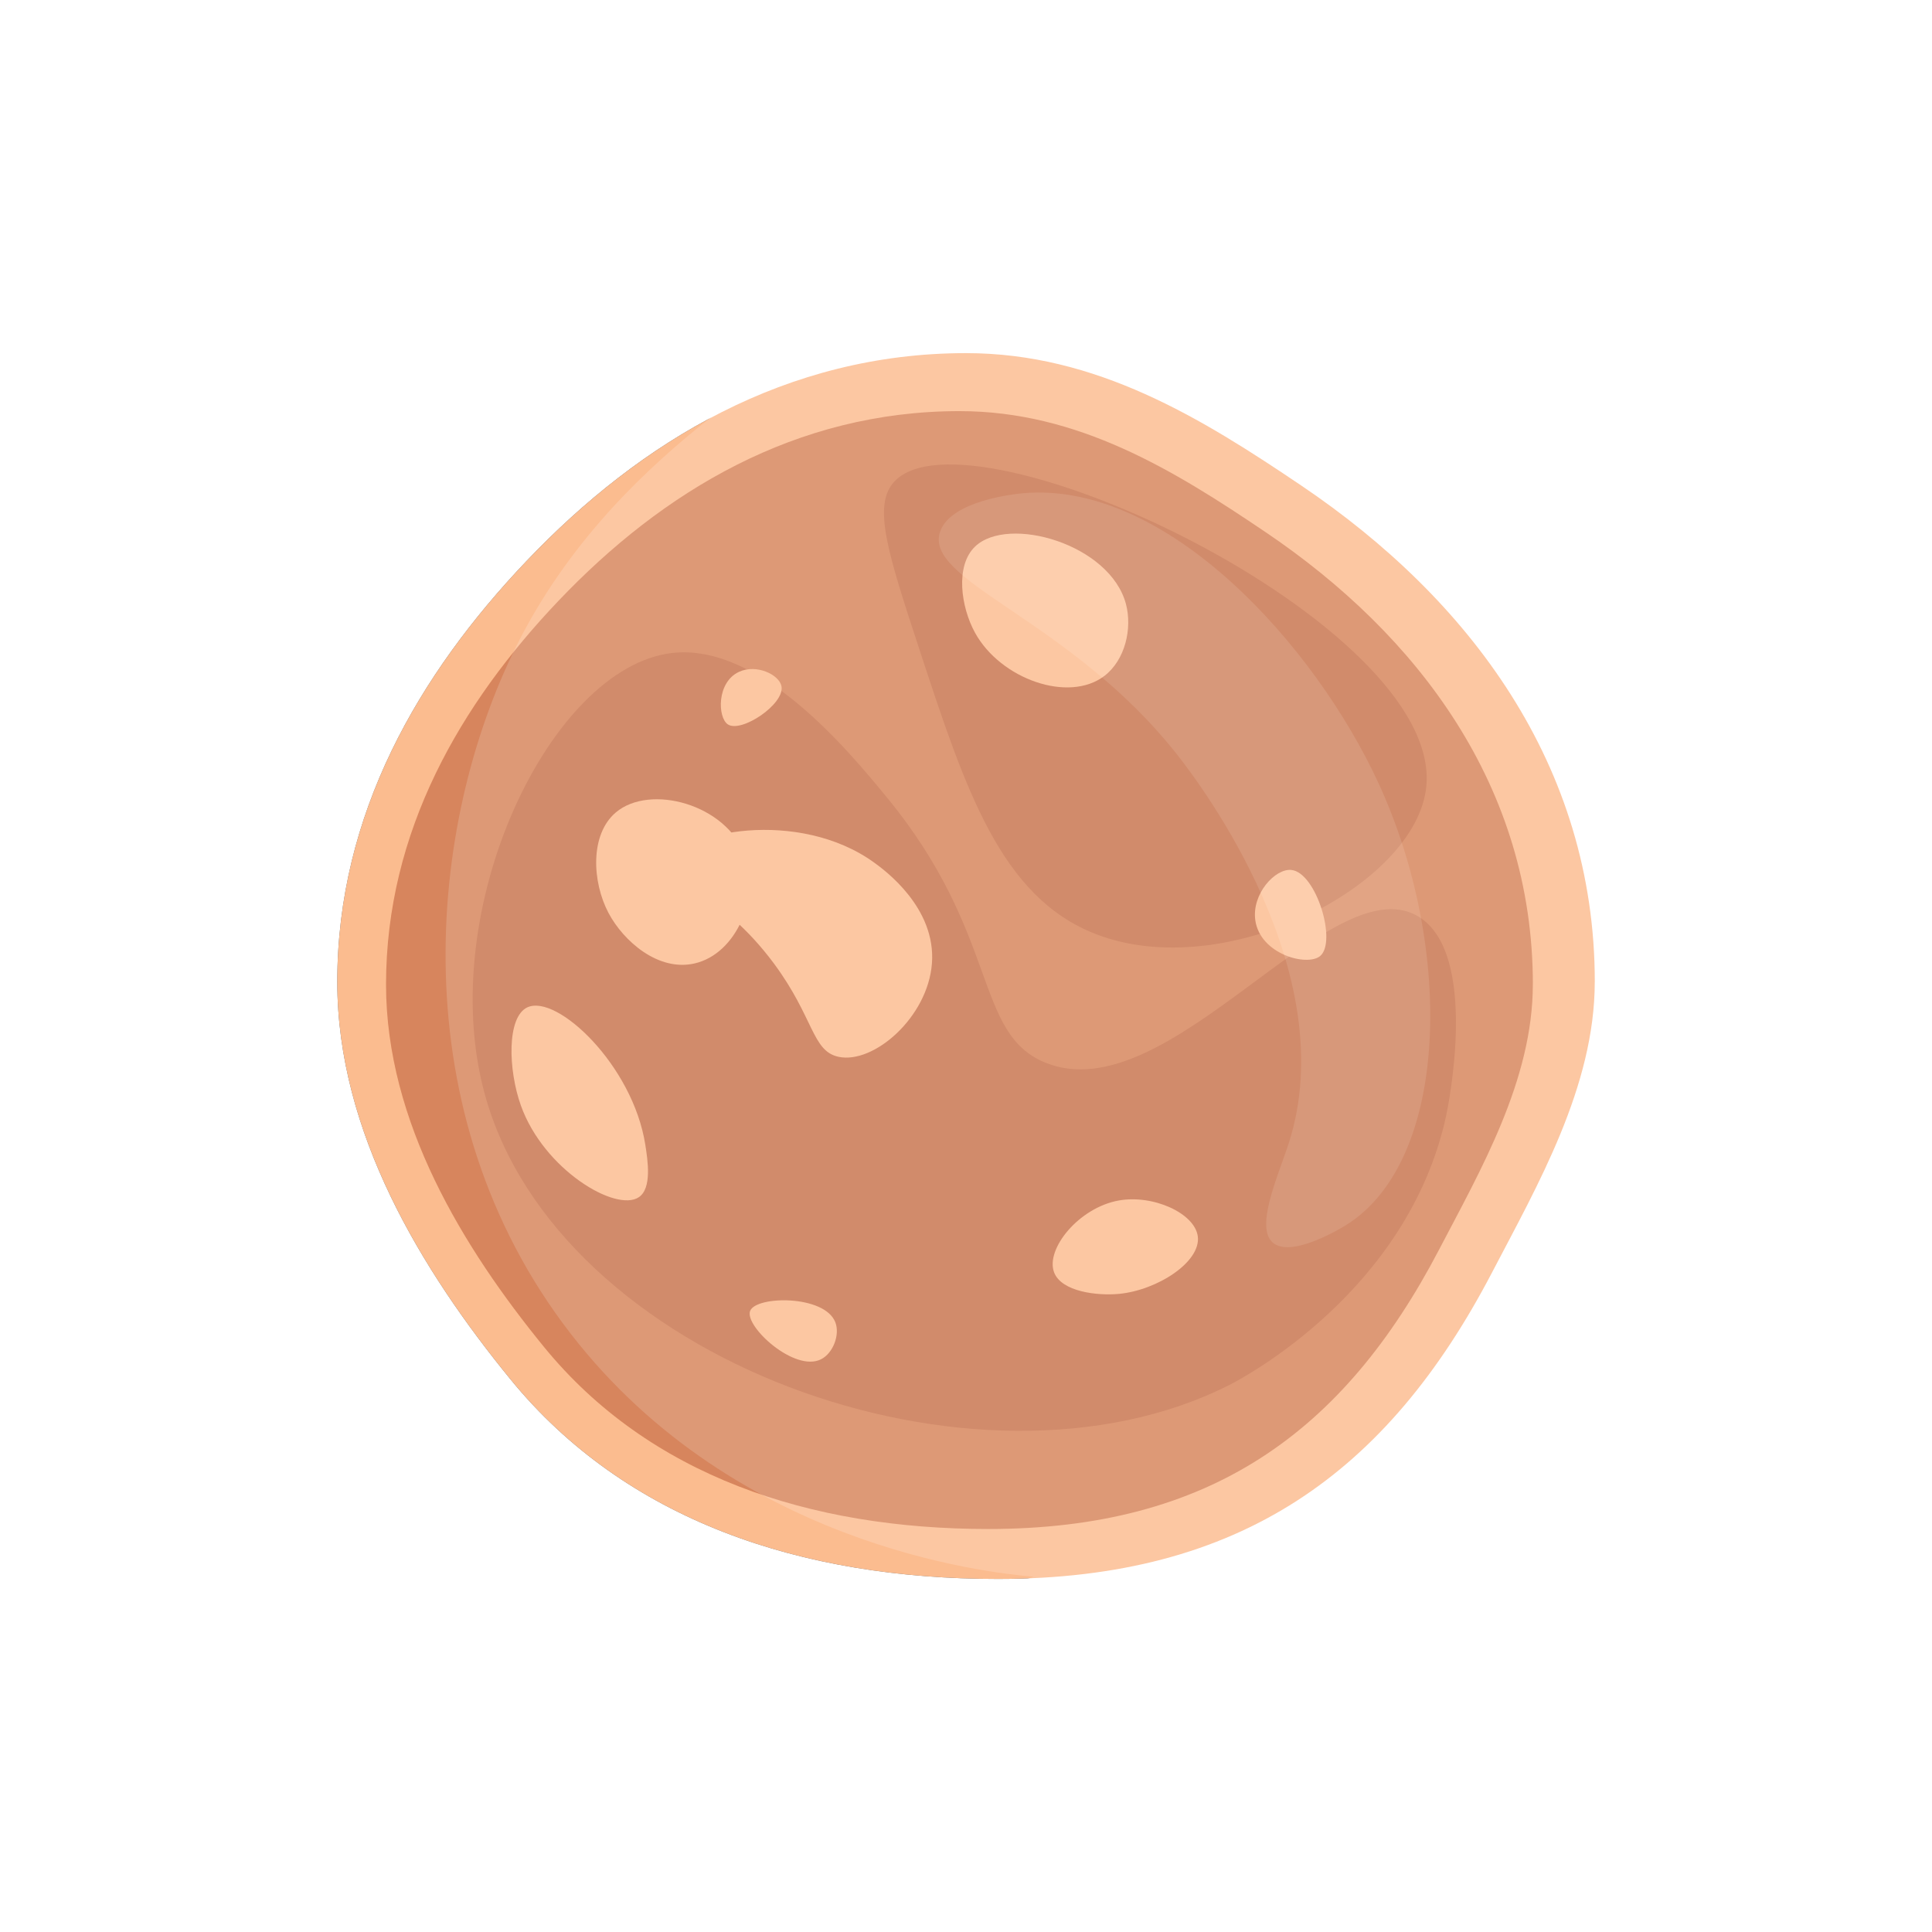
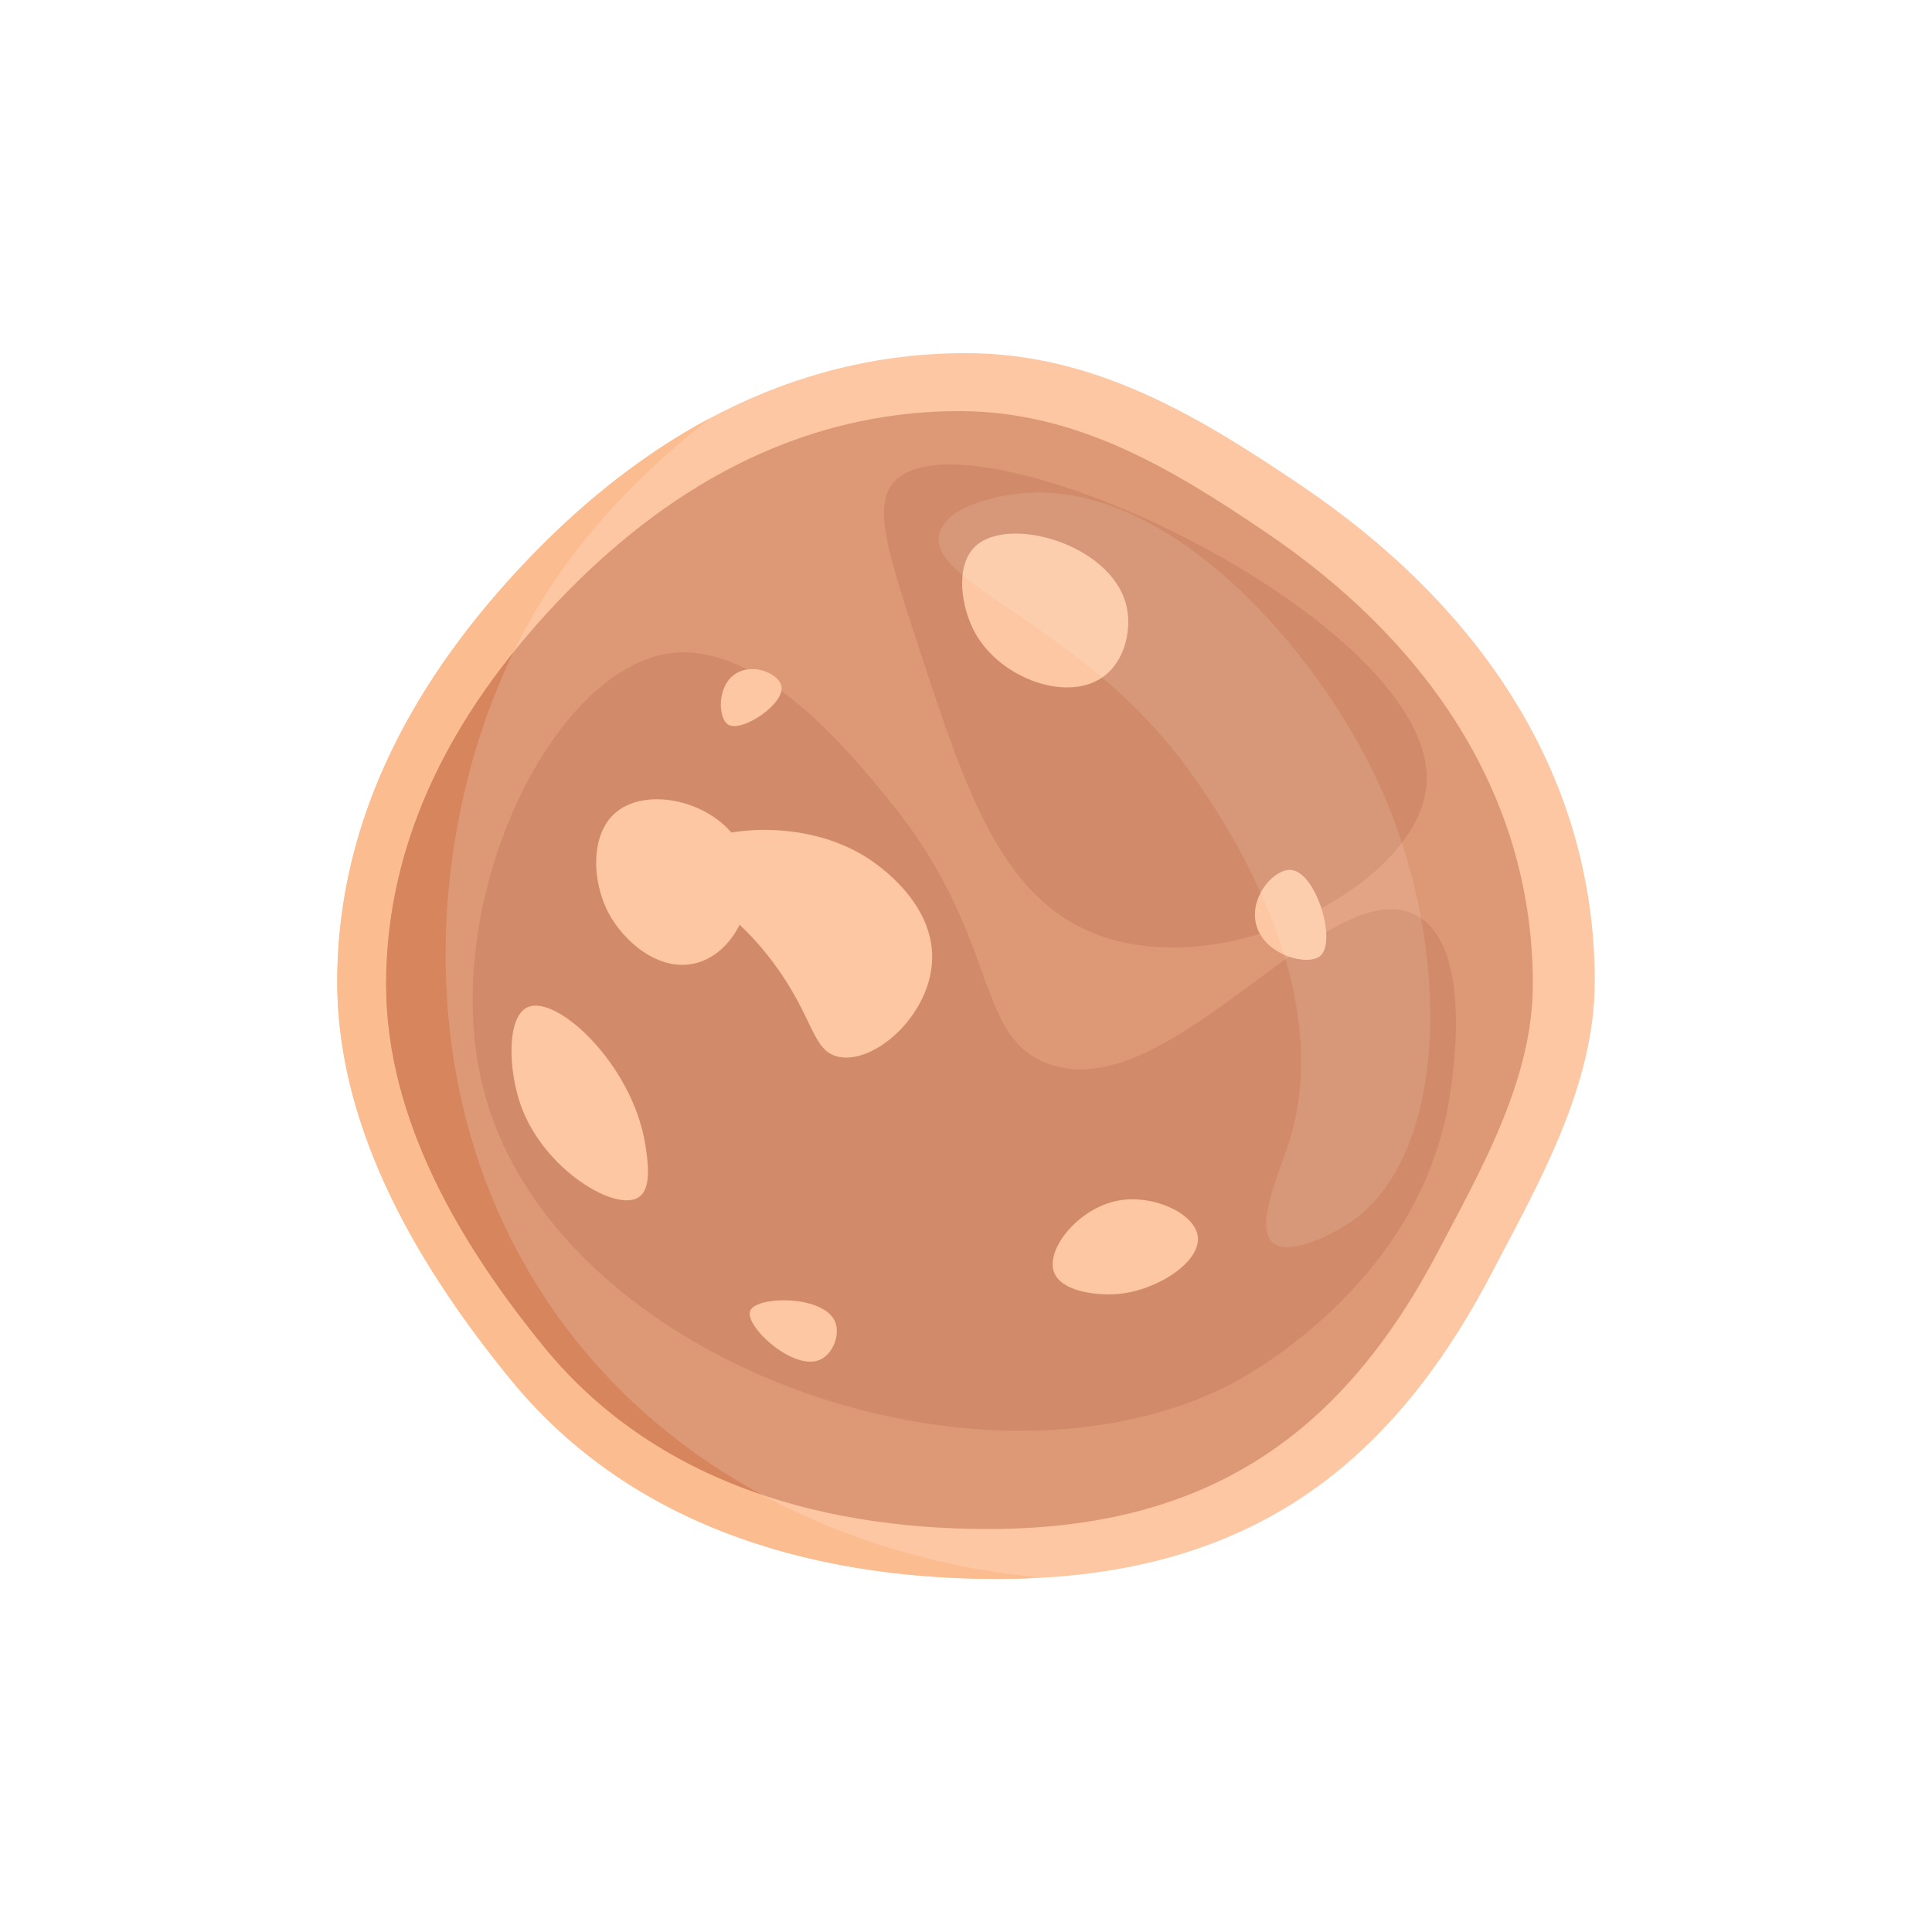
<svg xmlns="http://www.w3.org/2000/svg" viewBox="0 0 540 540">
  <defs>
    <style>
      .cls-1 {
        fill: #dd9976;
      }

      .cls-2 {
        isolation: isolate;
      }

      .cls-3 {
        fill: #d18b6b;
      }

      .cls-4 {
-         fill: #686665;
-         mix-blend-mode: overlay;
-       }
- 
-       .cls-5 {
-         clip-path: url(#clippath);
-       }
- 
-       .cls-6 {
-         fill: none;
-       }
- 
-       .cls-7 {
        fill: #a0a0a0;
        mix-blend-mode: soft-light;
      }

-       .cls-8 {
+       .cls-5 {
+         fill: #fbbc8f;
+       }
+ 
+       .cls-6 {
        fill: #fcc7a2;
      }
+ 
+       .cls-7 {
+         fill: #d7855d;
+       }
    </style>
-     <clipPath id="clippath">
-       <path class="cls-6" d="m445.74,274.43c0,29.3-16.03,56.92-28.7,81.21-29.33,56.18-70.42,85.68-138.18,85.68-54.94,0-103.99-16.35-136.21-55.83-24.71-30.27-48.38-68.93-48.38-111.05,0-46.94,22.83-86.04,52.82-117.56,32.01-33.65,72.8-58.18,122.92-58.18,36.4,0,65.78,18.15,93.83,37.1,46.75,31.58,81.91,77.98,81.91,138.64Z" />
-     </clipPath>
  </defs>
  <g class="cls-2">
    <g id="_Layer_" data-name="&amp;lt;Layer&amp;gt;">
      <g>
-         <path class="cls-8" d="m445.74,274.43c0,29.3-16.03,56.92-28.7,81.21-29.33,56.18-70.42,85.68-138.18,85.68-54.94,0-103.99-16.35-136.21-55.83-24.71-30.27-48.38-68.93-48.38-111.05,0-46.94,22.83-86.04,52.82-117.56,32.01-33.65,72.8-58.18,122.92-58.18,36.4,0,65.78,18.15,93.83,37.1,46.75,31.58,81.91,77.98,81.91,138.64Z" />
+         <path class="cls-6" d="m445.74,274.43c0,29.3-16.03,56.92-28.7,81.21-29.33,56.18-70.42,85.68-138.18,85.68-54.94,0-103.99-16.35-136.21-55.83-24.71-30.27-48.38-68.93-48.38-111.05,0-46.94,22.83-86.04,52.82-117.56,32.01-33.65,72.8-58.18,122.92-58.18,36.4,0,65.78,18.15,93.83,37.1,46.75,31.58,81.91,77.98,81.91,138.64Z" />
        <path class="cls-1" d="m428.43,275.17c0,26.72-14.61,51.91-26.18,74.06-26.74,51.23-64.22,78.13-126.01,78.13-50.1,0-94.83-14.91-124.22-50.92-22.53-27.6-44.12-62.86-44.12-101.27,0-42.81,20.82-78.46,48.17-107.21,29.2-30.69,66.39-53.05,112.1-53.05,33.19,0,59.99,16.55,85.57,33.83,42.63,28.8,74.7,71.11,74.7,126.43Z" />
-         <g class="cls-5">
-           <path class="cls-4" d="m224.91,92.75c4.55,7.79-49.95,28.98-79.33,85.36-25.63,49.18-34.36,129.34,11.72,191.74,45.93,62.2,118.99,69.75,131.59,70.85-12.59,4.58-29.71,8.96-49.93,8.55-74.24-1.49-153.77-66.89-167.7-153.65-10.46-65.12,18.6-126.27,57.24-161.68,39.39-36.11,92.1-48.55,96.41-41.17Z" />
-         </g>
        <path class="cls-3" d="m343.59,387.11c3.73-1.89,49.99-26.21,60.61-75.24.46-2.14,9.53-45.86-8.07-55.88-24.46-13.92-69.51,54.78-103.79,41.09-20.31-8.11-12.69-35.52-44.38-74.11-10.7-13.03-35.58-43.33-60.15-40.45-34.01,3.98-66.22,71.4-52.44,122.84,20.03,74.79,137.7,117.46,208.22,81.75Z" />
        <path class="cls-3" d="m250.02,134.54c-6.28,6.65-1.84,20.16,7.03,47.2,12.77,38.9,22.65,69.01,49.21,79.33,36.03,14,89.56-13.57,92.39-41.17,4.67-45.61-127.45-107.77-148.62-85.36Z" />
        <g>
-           <path class="cls-8" d="m172.11,227.09c-7.24,6.14-6.65,19.38-2.01,28.12,4.14,7.8,13.88,16.45,24.1,14.06,11.71-2.74,18.25-18.61,14.06-30.13-5.25-14.41-26.62-20.14-36.15-12.05Z" />
-           <path class="cls-8" d="m312.7,335.54c9.62-1.72,21.26,3.57,22.09,10.04.91,7.11-11.29,15.06-22.09,16.07-5.92.55-16.01-.56-18.08-6.03-2.46-6.51,6.93-18.09,18.08-20.08Z" />
-           <path class="cls-8" d="m244.41,241.15c-21.23-15.45-54.3-8.59-56.24,0-1.34,5.96,13.33,8.19,28.12,28.12,11.26,15.18,10.62,24.51,18.08,26.11,9.82,2.11,24.98-11.06,26.11-26.11,1.17-15.57-13.22-26.04-16.07-28.12Z" />
-           <path class="cls-8" d="m272.53,152.77c-5.61,5.39-3.95,16.93,0,24.1,7.14,12.95,26.19,19.68,36.15,12.05,5.82-4.45,7.83-13.26,6.03-20.08-4.45-16.81-32.96-24.93-42.18-16.07Z" />
-           <path class="cls-8" d="m360.9,243.15c-4.48-.43-11.07,6.69-10.04,14.06,1.33,9.48,14.39,13,18.08,10.04,4.84-3.89-1.03-23.42-8.03-24.1Z" />
-           <path class="cls-8" d="m218.42,191.77c-.65-3.2-6.99-6.26-11.88-3.98-6.29,2.93-5.96,12.74-3.12,14.67,3.73,2.53,16.02-5.69,15-10.69Z" />
-           <path class="cls-8" d="m147.42,281.54c-5.83,2.7-5.39,17.51-1.83,27.46,6.43,17.96,26.56,29.89,32.95,25.63,3.73-2.48,2.51-10.3,1.83-14.64-3.49-22.31-24.74-42.24-32.95-38.44Z" />
-           <path class="cls-8" d="m209.66,366.41c-1.63,4.27,12.45,17.27,19.85,13.5,3.34-1.7,5.31-6.83,3.97-10.32-2.97-7.72-22.18-7.45-23.82-3.18Z" />
-           <path class="cls-7" d="m285.92,137.86c-1.94.17-19.91,1.95-23.1,10.58-5.16,13.97,36.3,24.47,66.28,62.59,6.5,8.26,46.39,60.97,31.13,108.43-2.95,9.18-9.94,24.3-4.02,28.21,5.55,3.66,19.1-4.67,20.08-5.29,28.92-18.1,30.13-77.61,9.04-123.42-17.7-38.44-59.15-84.7-99.42-81.1Z" />
+           <path class="cls-6" d="m172.11,227.09c-7.24,6.14-6.65,19.38-2.01,28.12,4.14,7.8,13.88,16.45,24.1,14.06,11.71-2.74,18.25-18.61,14.06-30.13-5.25-14.41-26.62-20.14-36.15-12.05Z" />
+           <path class="cls-6" d="m312.7,335.54c9.62-1.72,21.26,3.57,22.09,10.04.91,7.11-11.29,15.06-22.09,16.07-5.92.55-16.01-.56-18.08-6.03-2.46-6.51,6.93-18.09,18.08-20.08Z" />
+           <path class="cls-6" d="m244.41,241.15c-21.23-15.45-54.3-8.59-56.24,0-1.34,5.96,13.33,8.19,28.12,28.12,11.26,15.18,10.62,24.51,18.08,26.11,9.82,2.11,24.98-11.06,26.11-26.11,1.17-15.57-13.22-26.04-16.07-28.12Z" />
+           <path class="cls-6" d="m272.53,152.77c-5.61,5.39-3.95,16.93,0,24.1,7.14,12.95,26.19,19.68,36.15,12.05,5.82-4.45,7.83-13.26,6.03-20.08-4.45-16.81-32.96-24.93-42.18-16.07Z" />
+           <path class="cls-6" d="m360.9,243.15c-4.48-.43-11.07,6.69-10.04,14.06,1.33,9.48,14.39,13,18.08,10.04,4.84-3.89-1.03-23.42-8.03-24.1Z" />
+           <path class="cls-6" d="m218.42,191.77c-.65-3.2-6.99-6.26-11.88-3.98-6.29,2.93-5.96,12.74-3.12,14.67,3.73,2.53,16.02-5.69,15-10.69Z" />
+           <path class="cls-6" d="m147.42,281.54c-5.83,2.7-5.39,17.51-1.83,27.46,6.43,17.96,26.56,29.89,32.95,25.63,3.73-2.48,2.51-10.3,1.83-14.64-3.49-22.31-24.74-42.24-32.95-38.44Z" />
+           <path class="cls-6" d="m209.66,366.41c-1.63,4.27,12.45,17.27,19.85,13.5,3.34-1.7,5.31-6.83,3.97-10.32-2.97-7.72-22.18-7.45-23.82-3.18Z" />
+           <path class="cls-4" d="m285.92,137.86c-1.94.17-19.91,1.95-23.1,10.58-5.16,13.97,36.3,24.47,66.28,62.59,6.5,8.26,46.39,60.97,31.13,108.43-2.95,9.18-9.94,24.3-4.02,28.21,5.55,3.66,19.1-4.67,20.08-5.29,28.92-18.1,30.13-77.61,9.04-123.42-17.7-38.44-59.15-84.7-99.42-81.1Z" />
        </g>
+         <path class="cls-5" d="m212.86,417.75c-23.82-8.07-44.66-21.48-60.84-41.31-22.53-27.6-44.12-62.86-44.12-101.27,0-35.93,14.67-66.83,35.56-92.82.69-1.43,1.4-2.84,2.12-4.23,14.79-28.37,35.93-47.82,52.71-61.15-19.06,10.2-36.11,24.03-51.21,39.9-29.99,31.52-52.82,70.62-52.82,117.56,0,42.12,23.67,80.78,48.38,111.05,32.23,39.48,81.28,55.83,136.21,55.83,3.02,0,5.96-.08,8.87-.2.39-.14.79-.28,1.17-.42-8.11-.71-41.22-4.09-76.04-22.95Z" />
+         <path class="cls-7" d="m152.02,376.44c16.18,19.82,37.02,33.24,60.84,41.31-19.32-10.47-39.16-25.7-55.55-47.89-44.79-60.64-37.8-138.06-13.84-187.51-20.89,26-35.56,56.89-35.56,92.82,0,38.41,21.59,73.67,44.12,101.27Z" />
      </g>
    </g>
  </g>
</svg>
